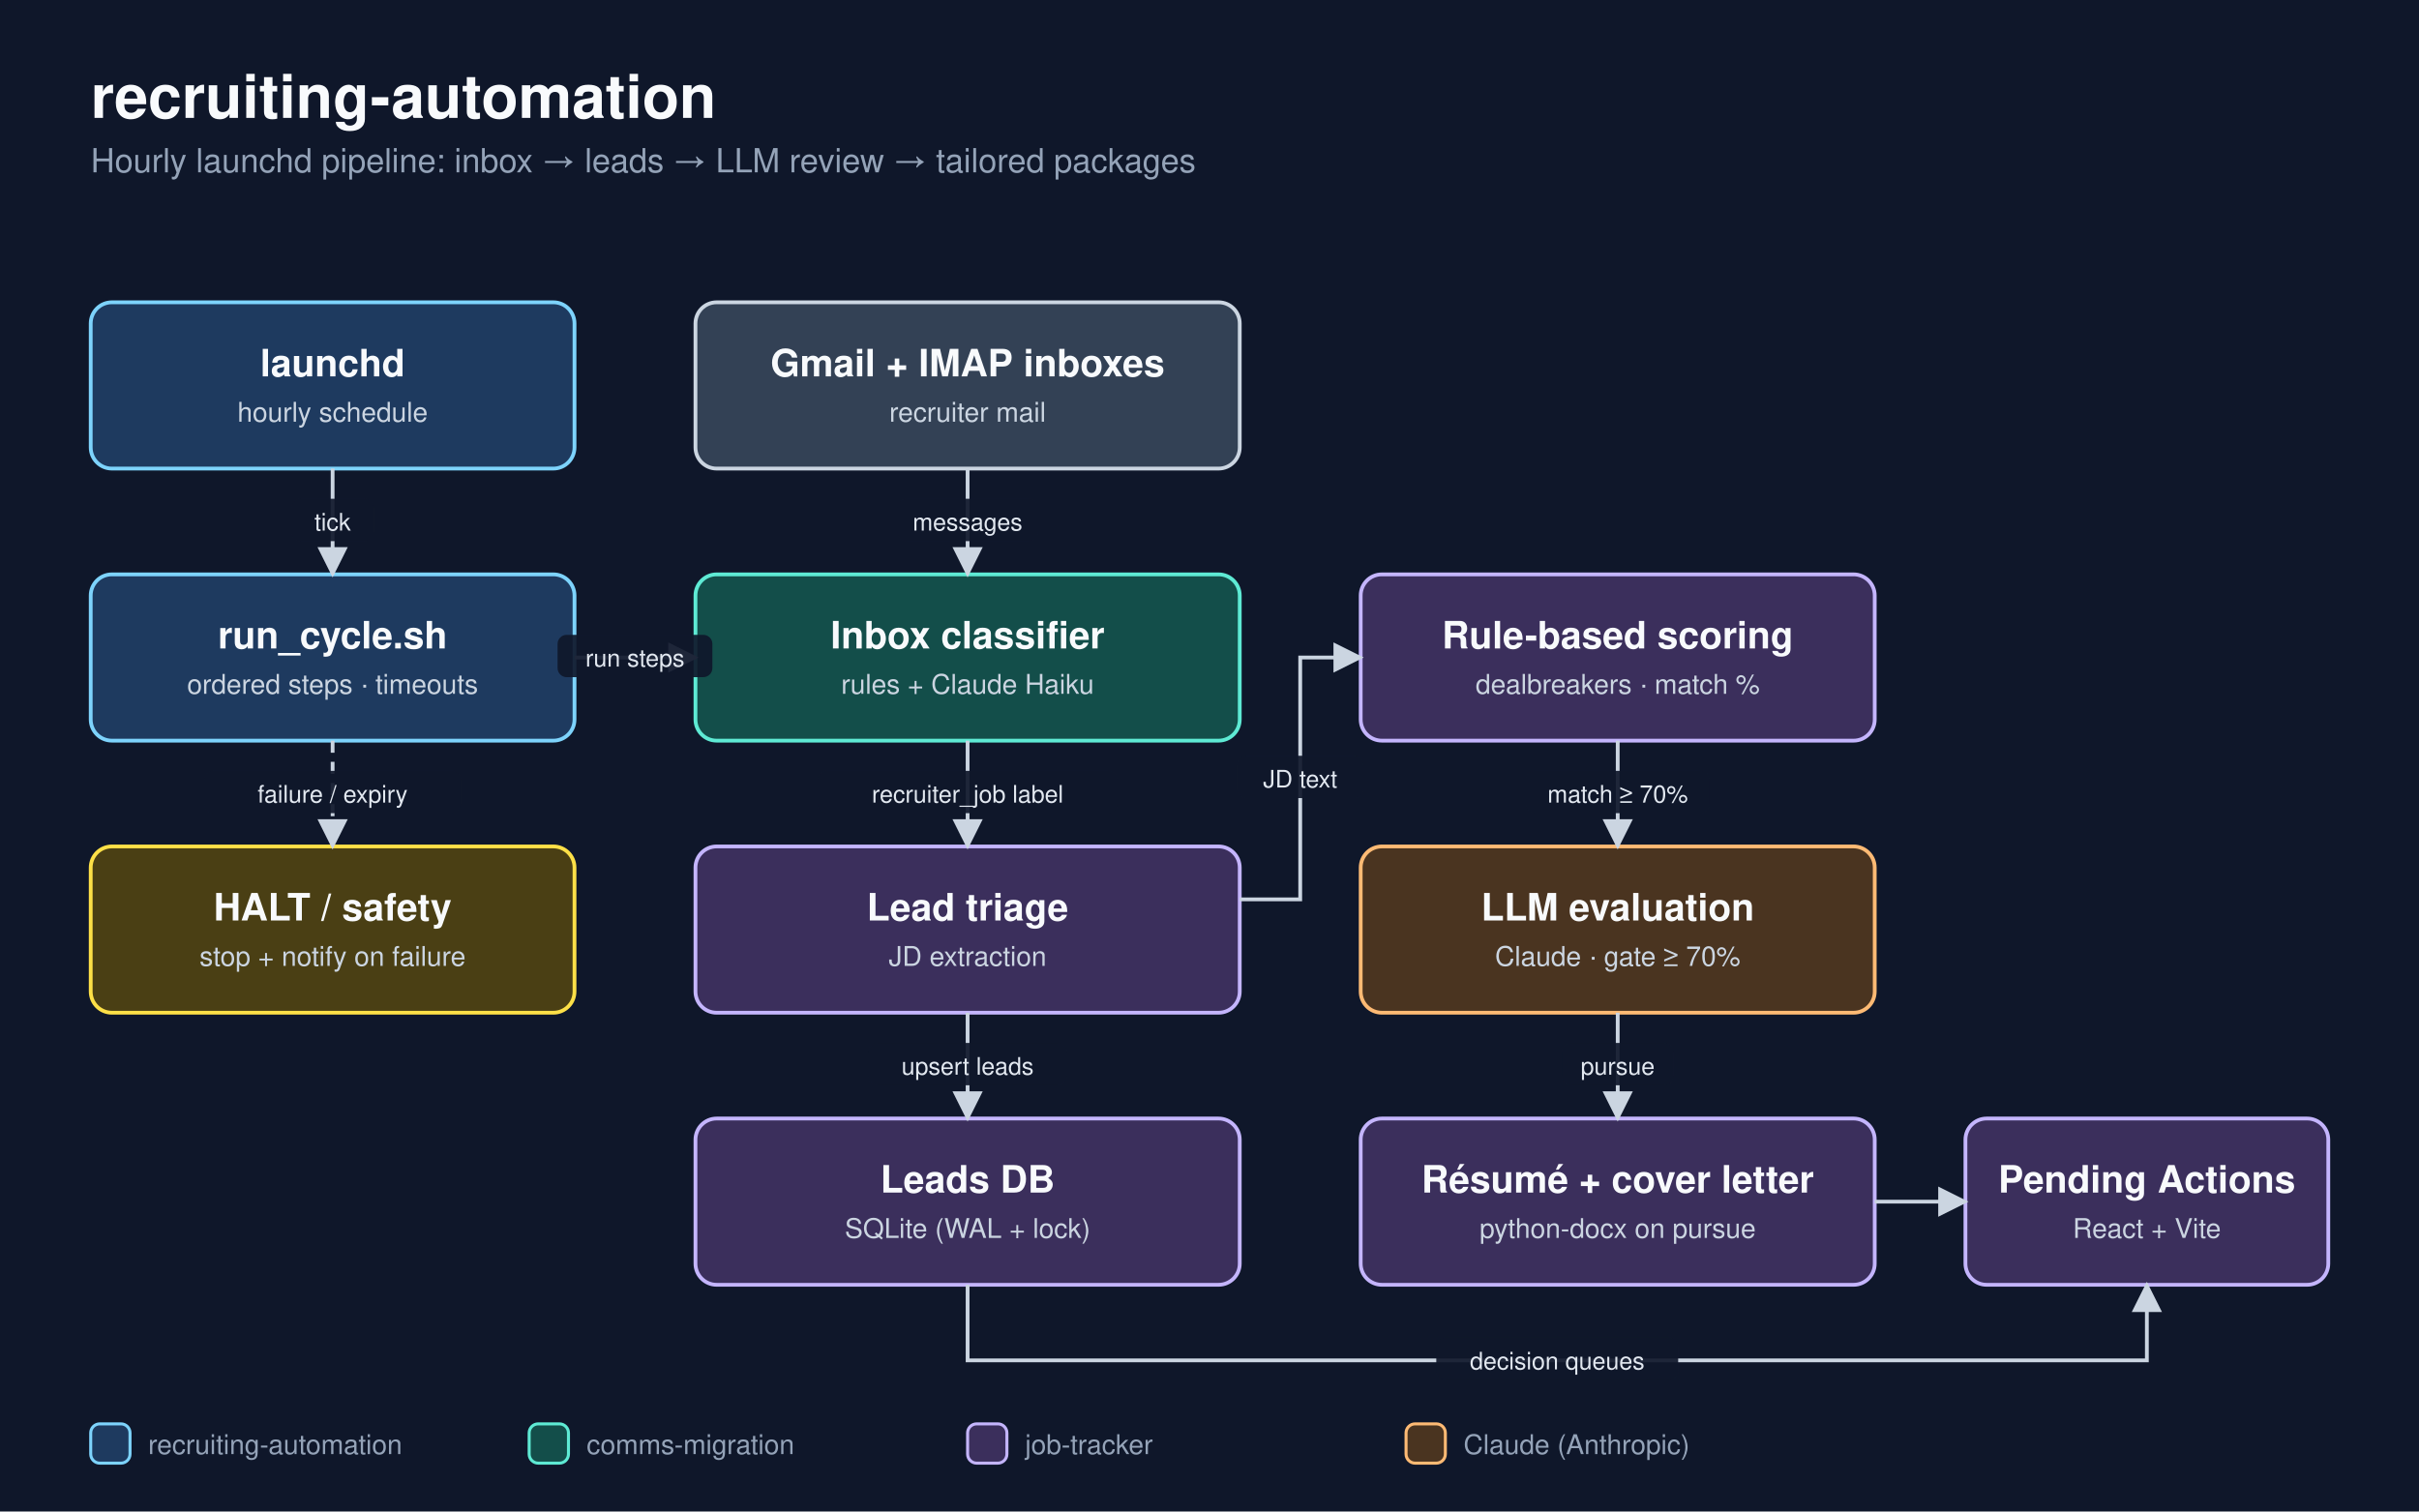
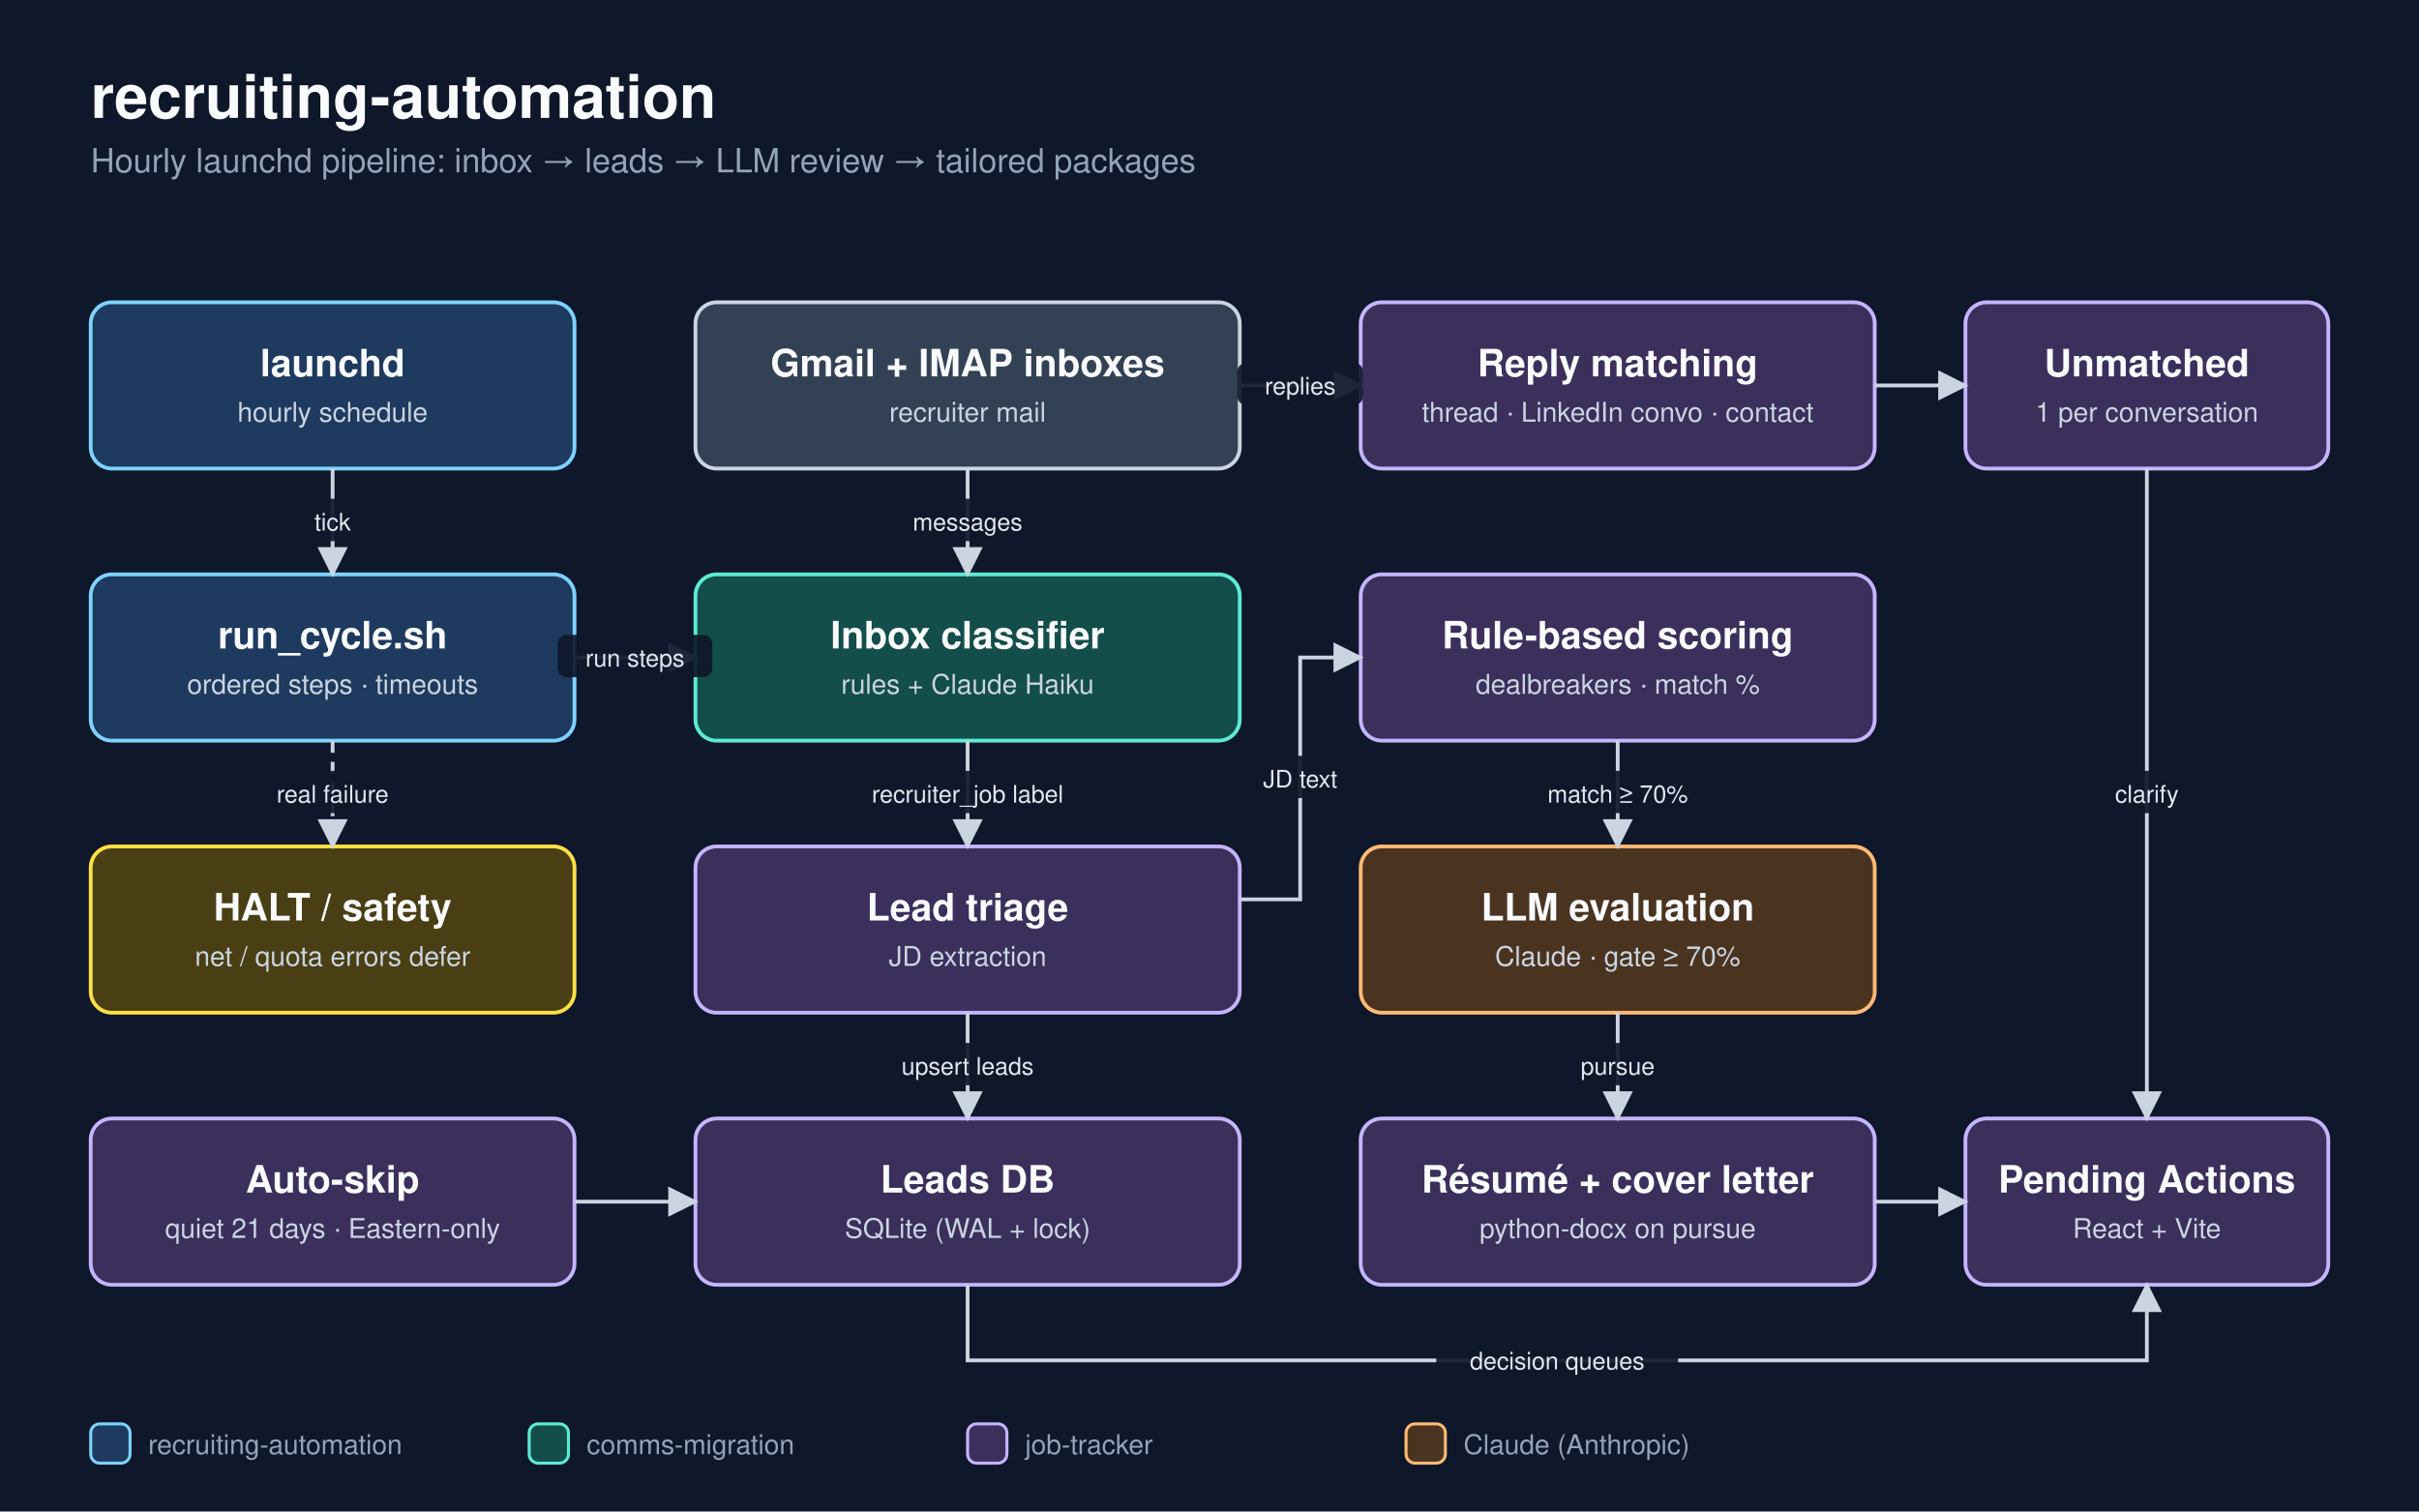
<svg xmlns="http://www.w3.org/2000/svg" viewBox="0 0 1600 1000" data-icon-viewbox="420 140 860 860">
  <defs>
    <marker id="arrow" viewBox="0 0 10 10" refX="9" refY="5" markerWidth="8" markerHeight="8" orient="auto-start-reverse">
      <path d="M0,0 L10,5 L0,10 z" fill="#cbd5e1" />
    </marker>
    <style>
text { font-family: "Helvetica Neue", Helvetica, Arial, sans-serif; }
.title { font-size: 40px; font-weight: 700; fill: #f8fafc; }
.subtitle { font-size: 22px; fill: #94a3b8; }
.group { font-size: 19px; font-weight: 600; fill: #94a3b8; }
.name { font-size: 25px; font-weight: 700; fill: #f8fafc; text-anchor: middle; }
.sub { font-size: 18px; fill: #cbd5e1; text-anchor: middle; }
.edge { font-size: 16px; fill: #e2e8f0; text-anchor: middle; }
.note { font-size: 18px; fill: #94a3b8; }
</style>
  </defs>
  <rect width="1600" height="1000" fill="#0f172a" />
  <text x="60" y="78" class="title">recruiting-automation</text>
  <text x="60" y="114" class="subtitle">Hourly launchd pipeline: inbox → leads → LLM review → tailored packages</text>
  <rect x="60" y="200" width="320" height="110" rx="14" fill="#1e3a5f" stroke="#7dd3fc" stroke-width="2.5" />
  <text x="220" y="249" class="name">launchd</text>
  <text x="220" y="279" class="sub">hourly schedule</text>
  <rect x="60" y="380" width="320" height="110" rx="14" fill="#1e3a5f" stroke="#7dd3fc" stroke-width="2.5" />
  <text x="220" y="429" class="name">run_cycle.sh</text>
  <text x="220" y="459" class="sub">ordered steps · timeouts</text>
  <rect x="60" y="560" width="320" height="110" rx="14" fill="#4a3f14" stroke="#fde047" stroke-width="2.5" />
  <text x="220" y="609" class="name">HALT / safety</text>
-   <text x="220" y="639" class="sub">stop + notify on failure</text>
+   <text x="220" y="639" class="sub">net / quota errors defer</text>
+   <rect x="60" y="740" width="320" height="110" rx="14" fill="#3b2f5c" stroke="#c4b5fd" stroke-width="2.5" />
+   <text x="220" y="789" class="name">Auto-skip</text>
+   <text x="220" y="819" class="sub">quiet 21 days · Eastern-only</text>
  <rect x="460" y="200" width="360" height="110" rx="14" fill="#334155" stroke="#cbd5e1" stroke-width="2.5" />
  <text x="640" y="249" class="name">Gmail + IMAP inboxes</text>
  <text x="640" y="279" class="sub">recruiter mail</text>
+   <rect x="900" y="200" width="340" height="110" rx="14" fill="#3b2f5c" stroke="#c4b5fd" stroke-width="2.5" />
+   <text x="1070" y="249" class="name">Reply matching</text>
+   <text x="1070" y="279" class="sub">thread · LinkedIn convo · contact</text>
+   <rect x="1300" y="200" width="240" height="110" rx="14" fill="#3b2f5c" stroke="#c4b5fd" stroke-width="2.5" />
+   <text x="1420" y="249" class="name">Unmatched</text>
+   <text x="1420" y="279" class="sub">1 per conversation</text>
  <rect x="460" y="380" width="360" height="110" rx="14" fill="#134e4a" stroke="#5eead4" stroke-width="2.5" />
  <text x="640" y="429" class="name">Inbox classifier</text>
  <text x="640" y="459" class="sub">rules + Claude Haiku</text>
  <rect x="460" y="560" width="360" height="110" rx="14" fill="#3b2f5c" stroke="#c4b5fd" stroke-width="2.5" />
  <text x="640" y="609" class="name">Lead triage</text>
  <text x="640" y="639" class="sub">JD extraction</text>
  <rect x="460" y="740" width="360" height="110" rx="14" fill="#3b2f5c" stroke="#c4b5fd" stroke-width="2.5" />
  <text x="640" y="789" class="name">Leads DB</text>
  <text x="640" y="819" class="sub">SQLite (WAL + lock)</text>
  <rect x="900" y="380" width="340" height="110" rx="14" fill="#3b2f5c" stroke="#c4b5fd" stroke-width="2.5" />
  <text x="1070" y="429" class="name">Rule-based scoring</text>
  <text x="1070" y="459" class="sub">dealbreakers · match %</text>
  <rect x="900" y="560" width="340" height="110" rx="14" fill="#4a3420" stroke="#fdba74" stroke-width="2.5" />
  <text x="1070" y="609" class="name">LLM evaluation</text>
  <text x="1070" y="639" class="sub">Claude · gate ≥ 70%</text>
  <rect x="900" y="740" width="340" height="110" rx="14" fill="#3b2f5c" stroke="#c4b5fd" stroke-width="2.5" />
  <text x="1070" y="789" class="name">Résumé + cover letter</text>
  <text x="1070" y="819" class="sub">python-docx on pursue</text>
  <rect x="1300" y="740" width="240" height="110" rx="14" fill="#3b2f5c" stroke="#c4b5fd" stroke-width="2.5" />
  <text x="1420" y="789" class="name">Pending Actions</text>
  <text x="1420" y="819" class="sub">React + Vite</text>
  <polyline points="220,310 220,380" fill="none" stroke="#cbd5e1" stroke-width="2.5" marker-end="url(#arrow)" />
  <rect x="192.8" y="330" width="54.4" height="28" rx="6" fill="#0f172a" opacity="0.92" />
  <text x="220" y="351" class="edge">tick</text>
  <polyline points="220,490 220,560" fill="none" stroke="#cbd5e1" stroke-width="2.5" stroke-dasharray="8 6" marker-end="url(#arrow)" />
-   <rect x="135.2" y="510" width="169.6" height="28" rx="6" fill="#0f172a" opacity="0.92" />
-   <text x="220" y="531" class="edge">failure / expiry</text>
+   <rect x="154.4" y="510" width="131.2" height="28" rx="6" fill="#0f172a" opacity="0.92" />
+   <text x="220" y="531" class="edge">real failure</text>
+   <polyline points="380,795 460,795" fill="none" stroke="#cbd5e1" stroke-width="2.5" marker-end="url(#arrow)" />
+   <polyline points="820,255 900,255" fill="none" stroke="#cbd5e1" stroke-width="2.5" marker-end="url(#arrow)" />
+   <rect x="818.4" y="240" width="83.2" height="28" rx="6" fill="#0f172a" opacity="0.92" />
+   <text x="860" y="261" class="edge">replies</text>
+   <polyline points="1240,255 1300,255" fill="none" stroke="#cbd5e1" stroke-width="2.5" marker-end="url(#arrow)" />
+   <polyline points="1420,310 1420,740" fill="none" stroke="#cbd5e1" stroke-width="2.5" marker-end="url(#arrow)" />
+   <rect x="1378.4" y="510" width="83.2" height="28" rx="6" fill="#0f172a" opacity="0.92" />
+   <text x="1420" y="531" class="edge">clarify</text>
  <polyline points="380,435 460,435" fill="none" stroke="#cbd5e1" stroke-width="2.5" marker-end="url(#arrow)" />
  <rect x="368.8" y="420" width="102.4" height="28" rx="6" fill="#0f172a" opacity="0.92" />
  <text x="420" y="441" class="edge">run steps</text>
  <polyline points="640,310 640,380" fill="none" stroke="#cbd5e1" stroke-width="2.5" marker-end="url(#arrow)" />
  <rect x="593.6" y="330" width="92.8" height="28" rx="6" fill="#0f172a" opacity="0.92" />
  <text x="640" y="351" class="edge">messages</text>
  <polyline points="640,490 640,560" fill="none" stroke="#cbd5e1" stroke-width="2.5" marker-end="url(#arrow)" />
  <rect x="540.8" y="510" width="198.4" height="28" rx="6" fill="#0f172a" opacity="0.92" />
  <text x="640" y="531" class="edge">recruiter_job label</text>
  <polyline points="640,670 640,740" fill="none" stroke="#cbd5e1" stroke-width="2.5" marker-end="url(#arrow)" />
  <rect x="574.4" y="690" width="131.2" height="28" rx="6" fill="#0f172a" opacity="0.92" />
  <text x="640" y="711" class="edge">upsert leads</text>
  <polyline points="820,595 860,595 860,435 900,435" fill="none" stroke="#cbd5e1" stroke-width="2.5" marker-end="url(#arrow)" />
  <rect x="818.4" y="500" width="83.2" height="28" rx="6" fill="#0f172a" opacity="0.92" />
  <text x="860" y="521" class="edge">JD text</text>
  <polyline points="1070,490 1070,560" fill="none" stroke="#cbd5e1" stroke-width="2.5" marker-end="url(#arrow)" />
  <rect x="1009.2" y="510" width="121.6" height="28" rx="6" fill="#0f172a" opacity="0.92" />
  <text x="1070" y="531" class="edge">match ≥ 70%</text>
  <polyline points="1070,670 1070,740" fill="none" stroke="#cbd5e1" stroke-width="2.5" marker-end="url(#arrow)" />
  <rect x="1033.2" y="690" width="73.6" height="28" rx="6" fill="#0f172a" opacity="0.92" />
  <text x="1070" y="711" class="edge">pursue</text>
  <polyline points="1240,795 1300,795" fill="none" stroke="#cbd5e1" stroke-width="2.5" marker-end="url(#arrow)" />
  <polyline points="640,850 640,900 1420,900 1420,850" fill="none" stroke="#cbd5e1" stroke-width="2.5" marker-end="url(#arrow)" />
  <rect x="950" y="885" width="160" height="28" rx="6" fill="#0f172a" opacity="0.92" />
  <text x="1030" y="906" class="edge">decision queues</text>
  <rect x="60" y="942" width="26" height="26" rx="6" fill="#1e3a5f" stroke="#7dd3fc" stroke-width="2" />
  <text x="98" y="962" class="note">recruiting-automation</text>
  <rect x="350" y="942" width="26" height="26" rx="6" fill="#134e4a" stroke="#5eead4" stroke-width="2" />
  <text x="388" y="962" class="note">comms-migration</text>
  <rect x="640" y="942" width="26" height="26" rx="6" fill="#3b2f5c" stroke="#c4b5fd" stroke-width="2" />
  <text x="678" y="962" class="note">job-tracker</text>
  <rect x="930" y="942" width="26" height="26" rx="6" fill="#4a3420" stroke="#fdba74" stroke-width="2" />
  <text x="968" y="962" class="note">Claude (Anthropic)</text>
</svg>
